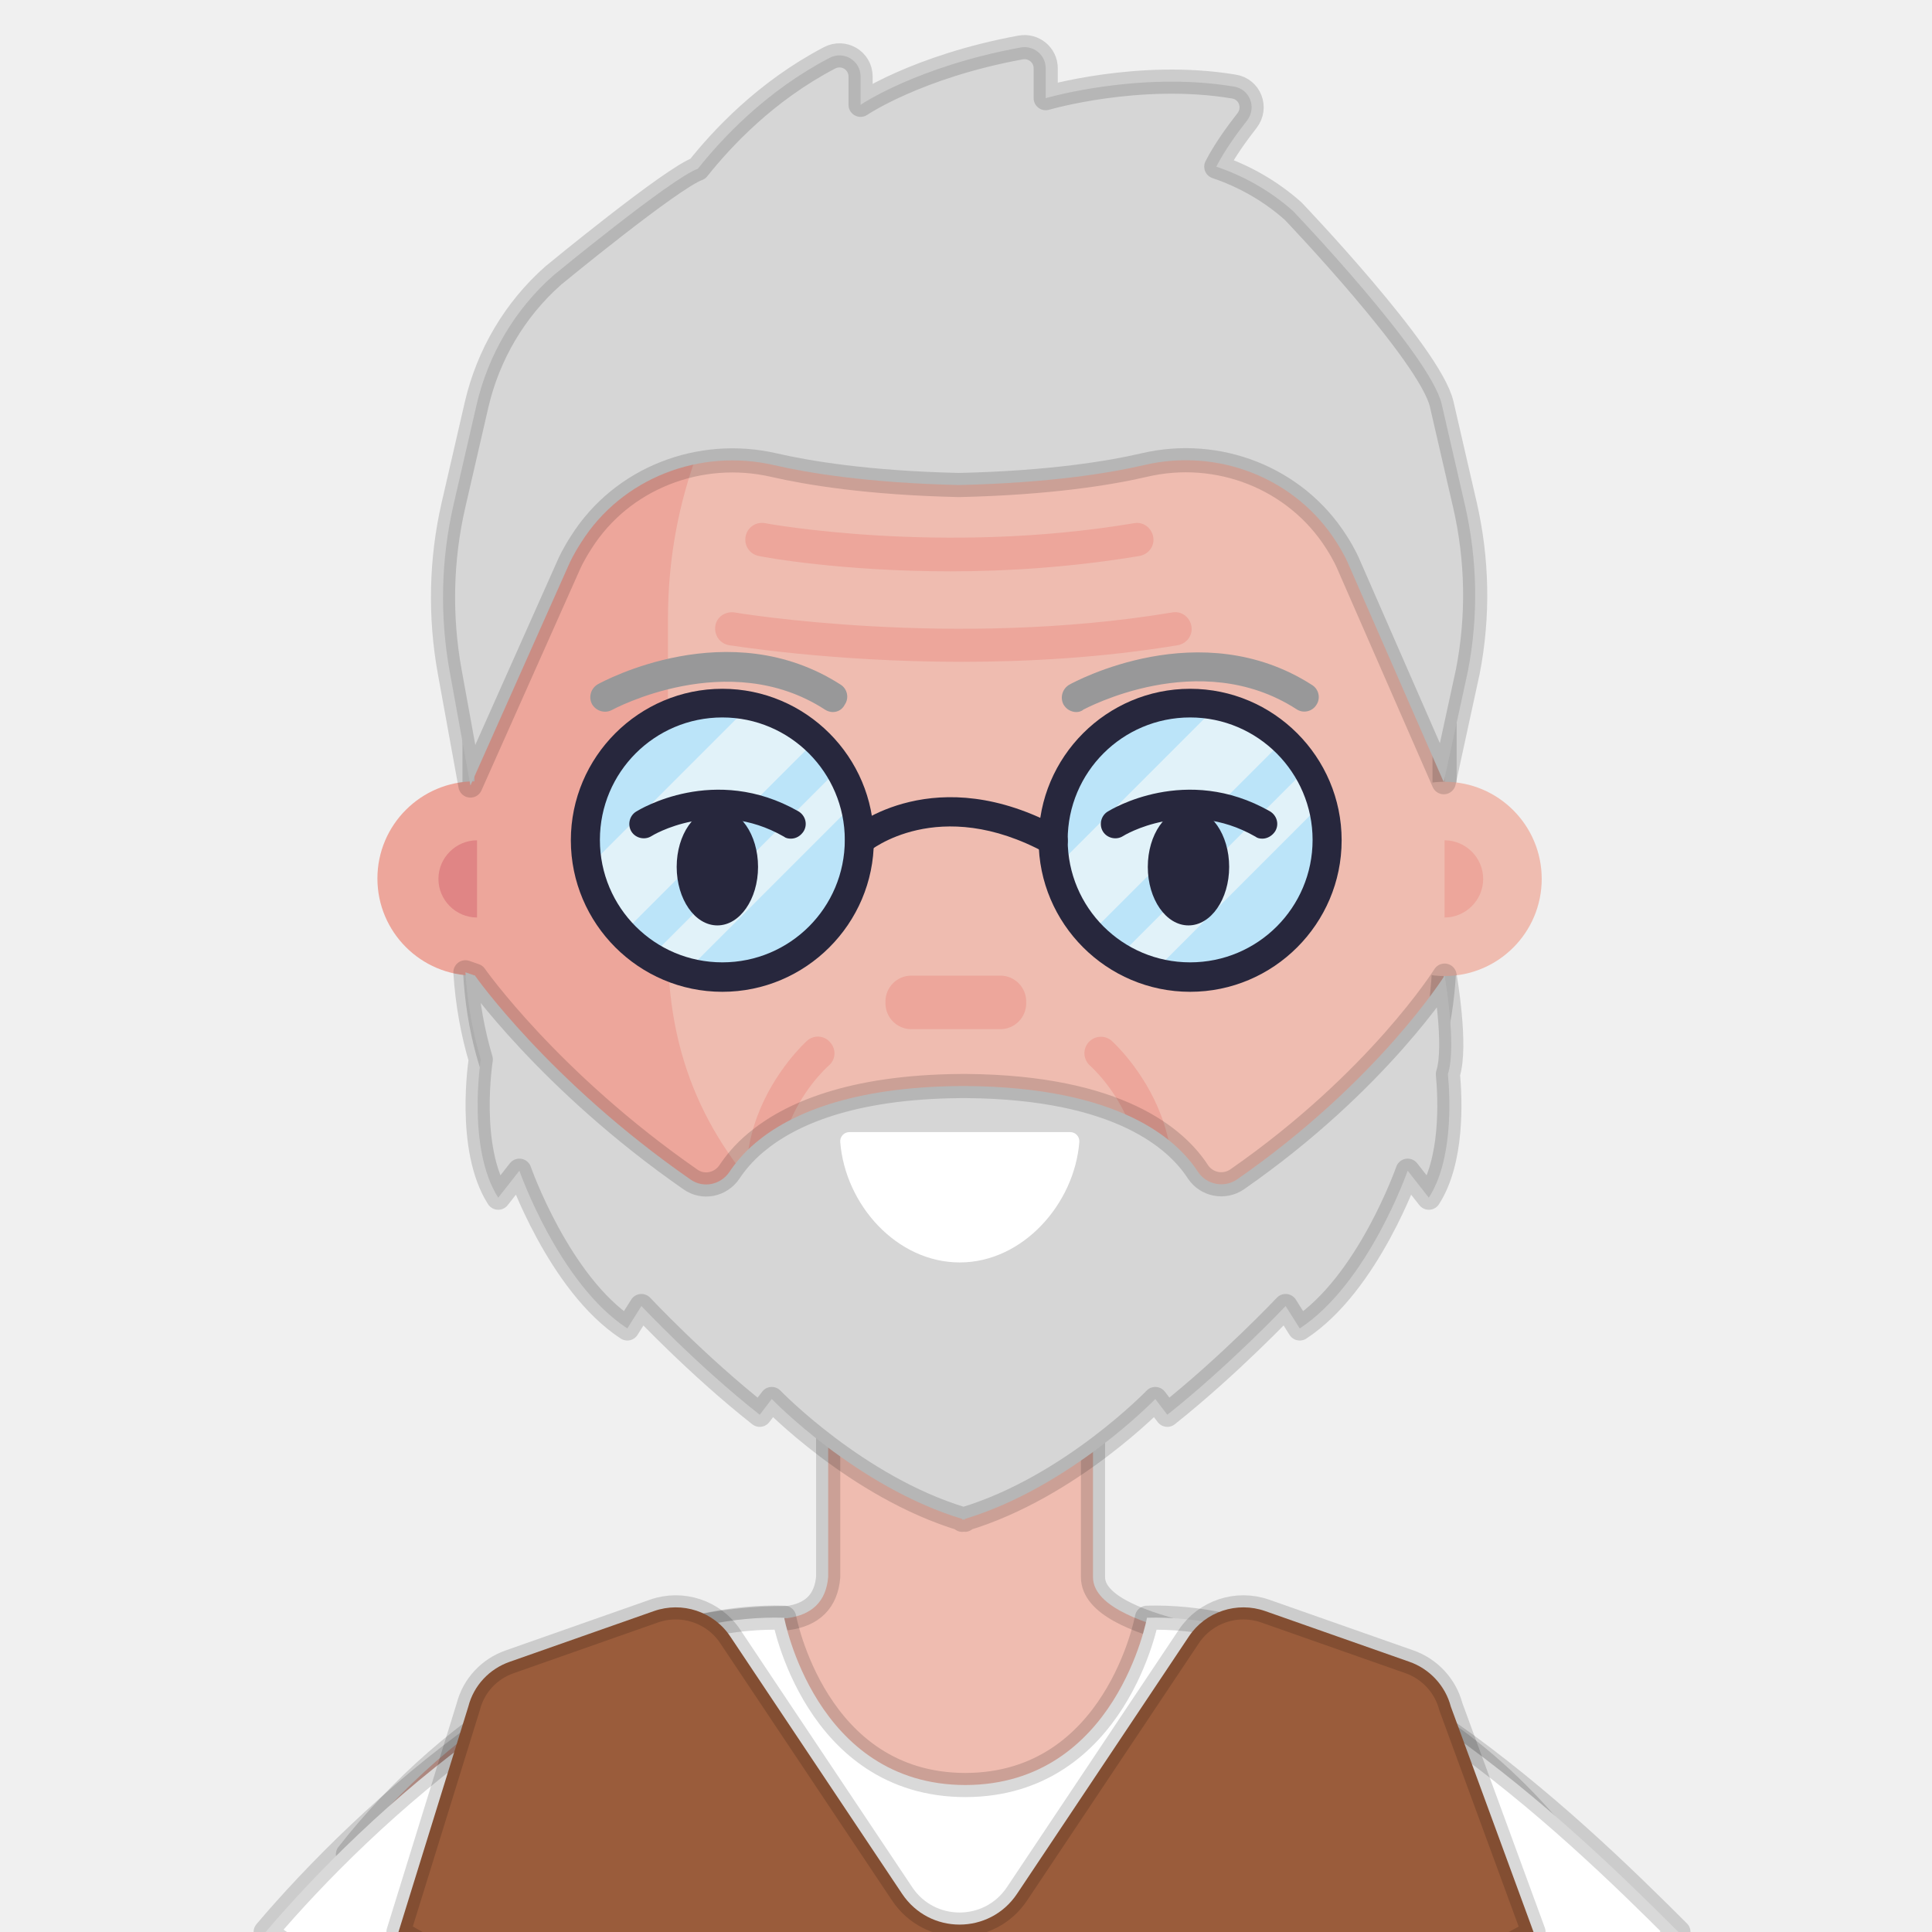
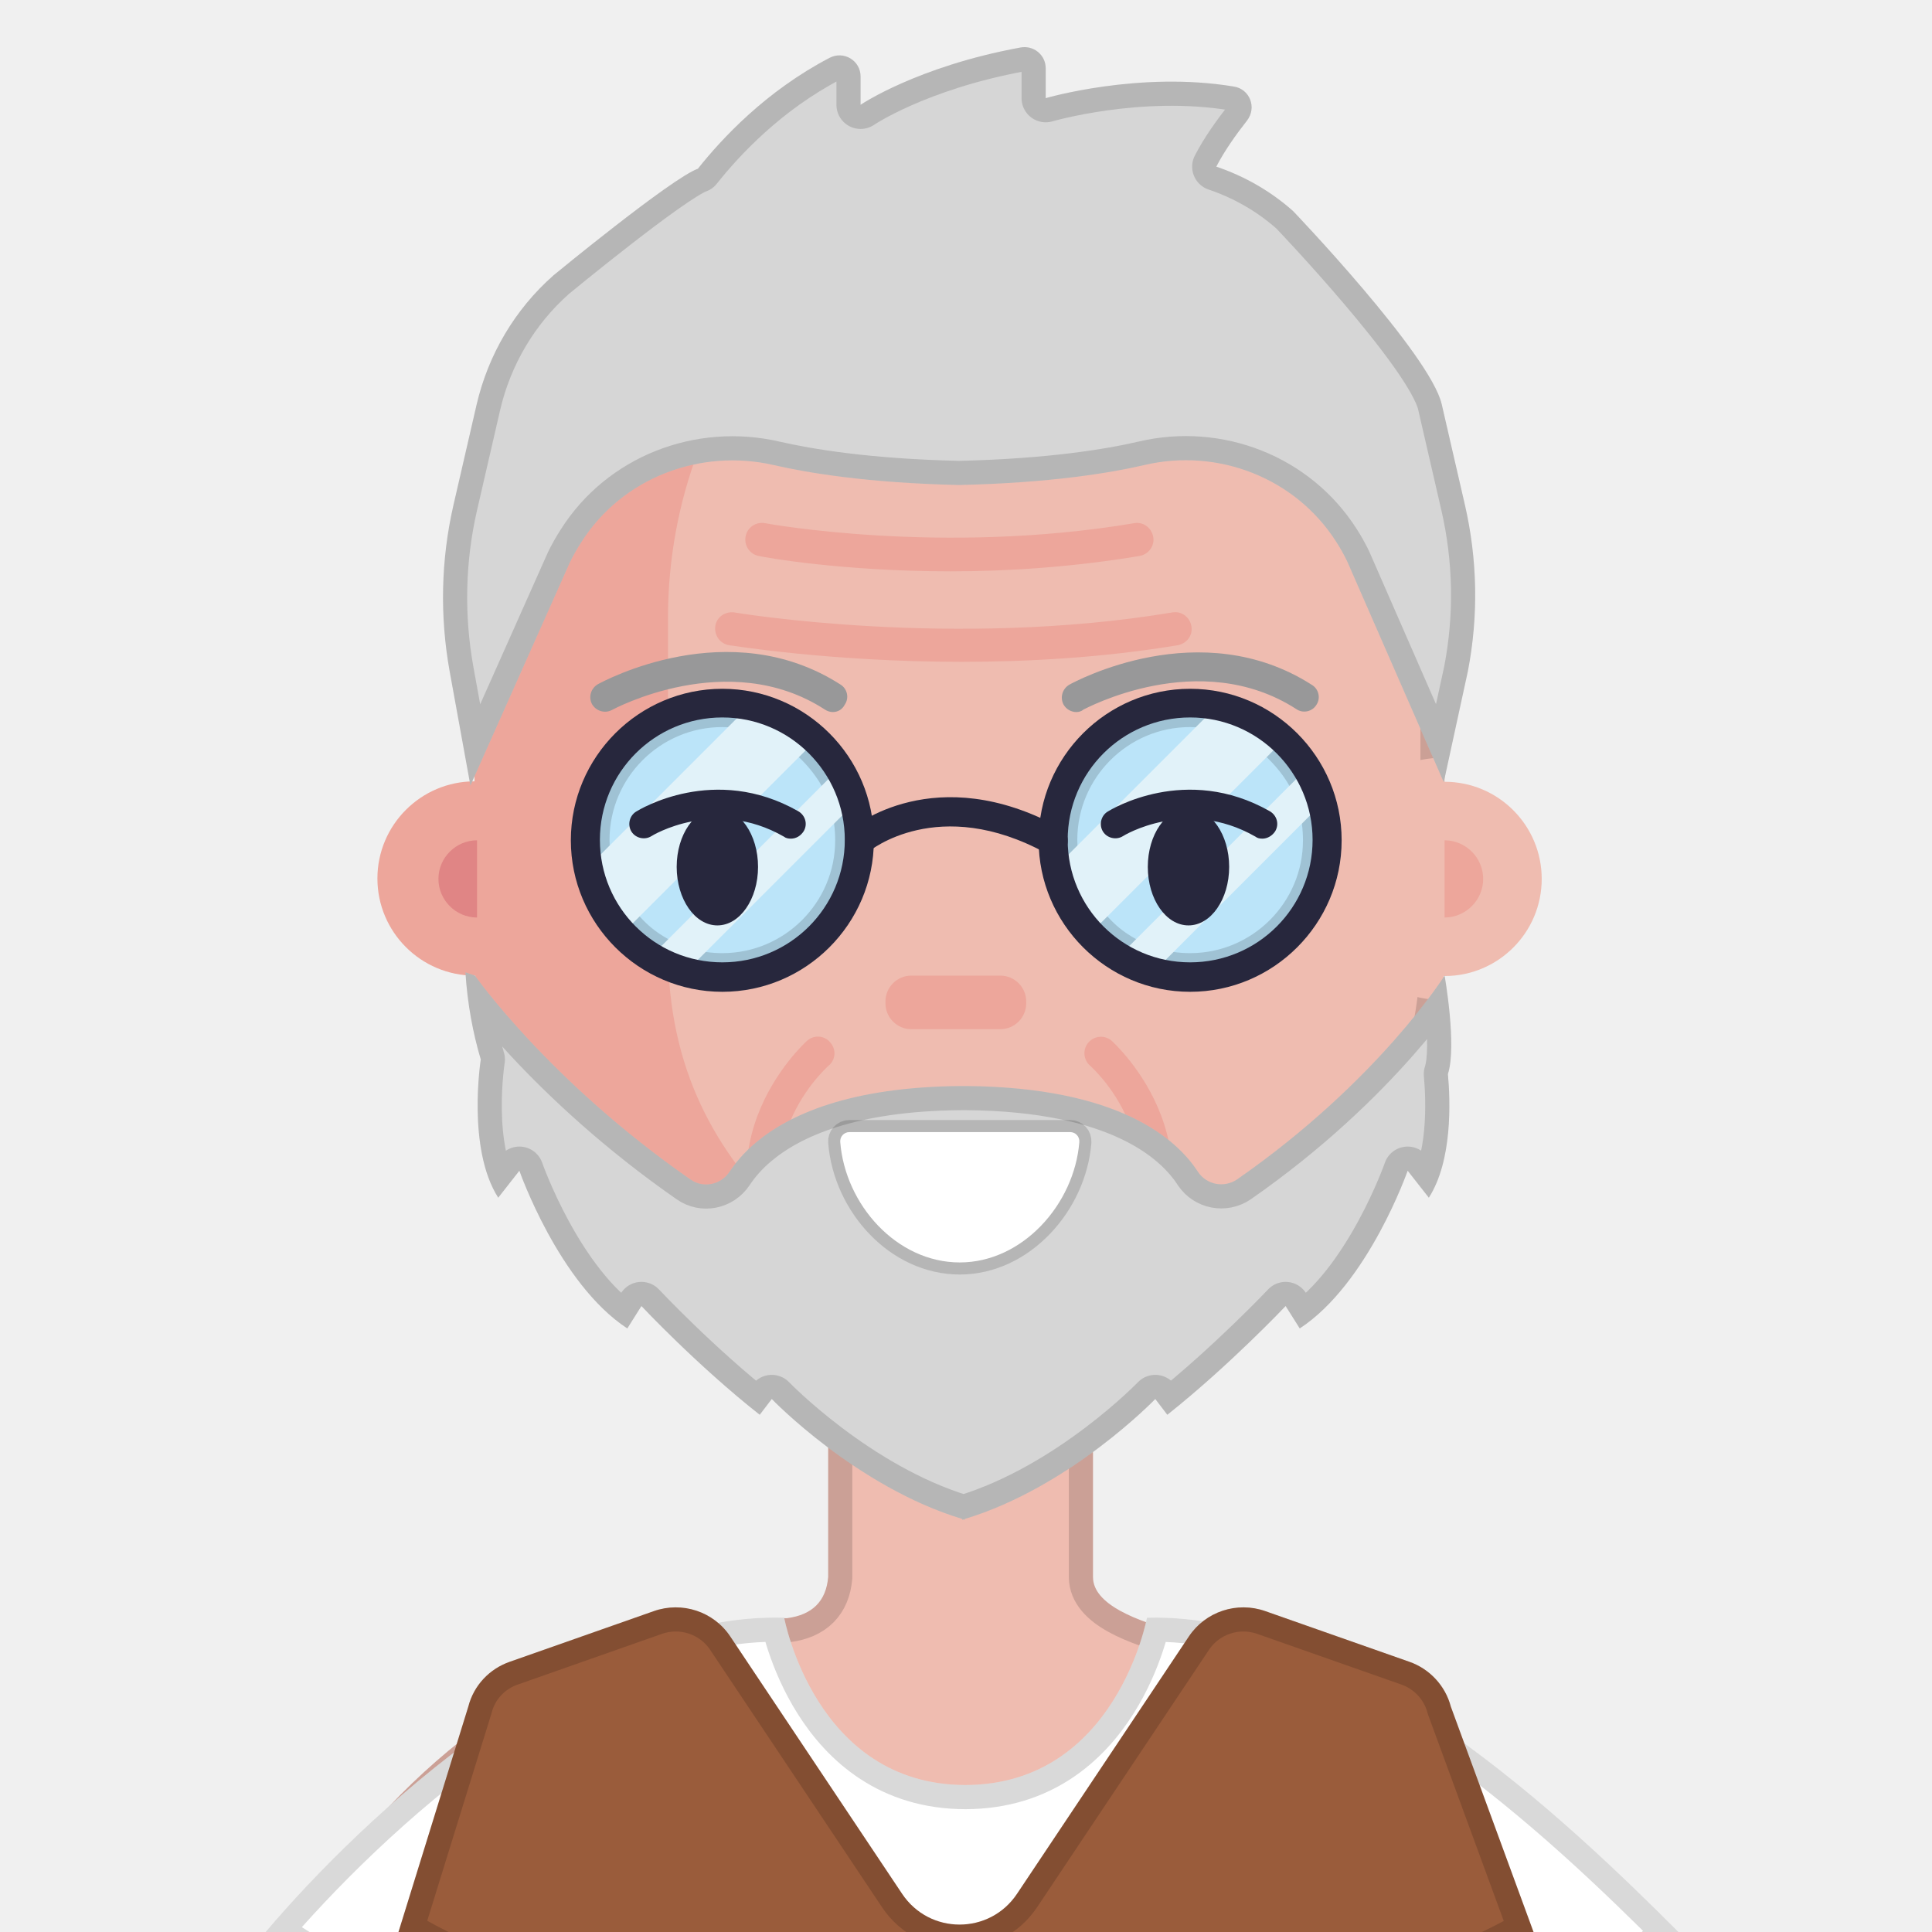
<svg xmlns="http://www.w3.org/2000/svg" id="Layer_1" viewBox="0 0 160 160">
  <defs>
    <style>.cls-1{fill:#d6d6d6;}.cls-2{fill:#989899;}.cls-3{fill:#fff;}.cls-4{fill:#9a5c3b;}.cls-5{fill:#bbe4f9;}.cls-6{fill:#e1f2f9;}.cls-7{fill:#efbcb0;}.cls-8{fill:#eda69b;}.cls-9{fill:#e08585;}.cls-10{fill:#27273d;}</style>
  </defs>
  <g id="Avatars">
    <g id="Artboard">
      <g id="Men">
        <g id="Old-People-Avatar_31">
-           <path id="Path" class="cls-7" d="M130.497,154.084c-1.925,1.375-3.919,2.647-5.947,3.85-10.897,6.394-23.306,10.553-36.541,11.722h-15.984c-13.612-1.238-26.366-5.569-37.469-12.306-1.959-1.169-3.884-2.441-5.741-3.781,8.594-10.966,21.931-19.559,36.162-19.559h.206c2.097-.275,3.231-1.409,3.403-3.403v-18.631h21.931v18.631c0,4.469,13.991,5.637,17.05,6.737,9.659,3.403,16.775,8.662,22.928,16.741Z" stroke="#000" stroke-opacity="0.15" stroke-width="2" stroke-linejoin="round" />
-           <path id="Path-2" class="cls-7" d="M119.634,51.2v27.328c0,20.384-16.225,26.916-28.05,37.262-7.047,6.153-17.188,6.153-24.234,0-11.825-10.347-28.05-16.878-28.05-37.262v-27.328c0-20.556,15.709-37.228,35.062-37.228h10.175c19.388,0,35.097,16.672,35.097,37.228Z" stroke="#000" stroke-opacity="0.15" stroke-width="2" stroke-linejoin="round" />
-           <path id="Path-3" class="cls-8" d="M55.319,78.528v-27.328c0-19.525,14.128-35.509,32.141-37.091-.963-.103-1.925-.138-2.922-.138h-10.175c-19.388,0-35.063,16.672-35.063,37.228v13.509c-4.434,0-8.044,3.609-8.044,8.044s3.609,8.044,8.044,8.044h.069c1.169,18.597,16.603,25.025,27.947,34.994,5.775,5.053,13.612,5.981,20.144,2.75-1.444-.722-2.819-1.616-4.125-2.75-11.791-10.347-28.016-16.878-28.016-37.262Z" />
-           <circle id="Oval" class="cls-7" cx="119.634" cy="72.787" r="8.044" />
-           <path class="cls-2" d="M68.966,58.969c-.206,0-.447-.069-.653-.206-8.009-5.191-17.566,0-17.634.034-.584.309-1.306.103-1.65-.481-.309-.584-.103-1.306.481-1.65.447-.241,10.863-5.912,20.109.034.55.344.722,1.1.344,1.65-.206.412-.584.619-.997.619Z" />
-           <path class="cls-2" d="M89.144,58.969c-.412,0-.825-.206-1.066-.619-.309-.584-.103-1.306.481-1.65.447-.241,10.863-5.912,20.109.034.55.344.722,1.1.344,1.65-.344.55-1.1.722-1.65.344-8.044-5.191-17.531,0-17.634.034-.206.172-.412.206-.584.206Z" />
-           <path id="Path-4" class="cls-8" d="M82.853,85.231h-7.391c-1.169,0-2.131-.963-2.131-2.131v-.172c0-1.169.963-2.131,2.131-2.131h7.391c1.169,0,2.131.963,2.131,2.131v.172c0,1.169-.963,2.131-2.131,2.131Z" />
+           <g fill="#efbcb0">
+             <path d="M130.497,154.084c-1.925,1.375-3.919,2.647-5.947,3.85-10.897,6.394-23.306,10.553-36.541,11.722h-15.984c-13.612-1.238-26.366-5.569-37.469-12.306-1.959-1.169-3.884-2.441-5.741-3.781,8.594-10.966,21.931-19.559,36.162-19.559h.206c2.097-.275,3.231-1.409,3.403-3.403v-18.631h21.931v18.631c0,4.469,13.991,5.637,17.05,6.737,9.659,3.403,16.775,8.662,22.928,16.741Z" id="ab0" />
+           </g>
+           <mask id="am0" maskUnits="userSpaceOnUse" x="0" y="0" width="160" height="160">
+             <use href="#ab0" fill="#fff" />
+           </mask>
+           <use href="#ab0" fill="none" stroke="#000" stroke-opacity="0.15" stroke-width="4" stroke-linejoin="round" mask="url(#am0)" />
+           <g fill="#efbcb0">
+             <path d="M119.634,51.2v27.328c0,20.384-16.225,26.916-28.05,37.262-7.047,6.153-17.188,6.153-24.234,0-11.825-10.347-28.05-16.878-28.05-37.262v-27.328c0-20.556,15.709-37.228,35.062-37.228h10.175c19.388,0,35.097,16.672,35.097,37.228Z" id="ab1" />
+           </g>
+           <mask id="am1" maskUnits="userSpaceOnUse" x="0" y="0" width="160" height="160">
+             <use href="#ab1" fill="#fff" />
+             <use href="#ab2" fill="#000" stroke="#000" stroke-width="4" stroke-linejoin="round" />
+             <use href="#ab3" fill="#000" stroke="#000" stroke-width="4" stroke-linejoin="round" />
+             <use href="#ab6" fill="#000" stroke="#000" stroke-width="4" stroke-linejoin="round" />
+             <use href="#ab9" fill="#000" stroke="#000" stroke-width="4" stroke-linejoin="round" />
+             <use href="#ab10" fill="#000" stroke="#000" stroke-width="4" stroke-linejoin="round" />
+             <use href="#ab26" fill="#000" stroke="#000" stroke-width="4" stroke-linejoin="round" />
+             <use href="#ab27" fill="#000" stroke="#000" stroke-width="4" stroke-linejoin="round" />
+           </mask>
+           <use href="#ab1" fill="none" stroke="#000" stroke-opacity="0.15" stroke-width="4" stroke-linejoin="round" mask="url(#am1)" />
+           <g fill="#eda69b">
+             <path d="M55.319,78.528v-27.328c0-19.525,14.128-35.509,32.141-37.091-.963-.103-1.925-.138-2.922-.138h-10.175c-19.388,0-35.063,16.672-35.063,37.228v13.509c-4.434,0-8.044,3.609-8.044,8.044s3.609,8.044,8.044,8.044h.069c1.169,18.597,16.603,25.025,27.947,34.994,5.775,5.053,13.612,5.981,20.144,2.75-1.444-.722-2.819-1.616-4.125-2.75-11.791-10.347-28.016-16.878-28.016-37.262Z" id="ab2" />
+           </g>
+           <g fill="#efbcb0">
+             <circle cx="119.634" cy="72.787" r="8.044" id="ab3" />
+           </g>
+           <g fill="#989899">
+             <path d="M68.966,58.969c-.206,0-.447-.069-.653-.206-8.009-5.191-17.566,0-17.634.034-.584.309-1.306.103-1.65-.481-.309-.584-.103-1.306.481-1.65.447-.241,10.863-5.912,20.109.034.55.344.722,1.1.344,1.65-.206.412-.584.619-.997.619Z" id="ab4" />
+           </g>
+           <g fill="#989899">
+             <path d="M89.144,58.969c-.412,0-.825-.206-1.066-.619-.309-.584-.103-1.306.481-1.65.447-.241,10.863-5.912,20.109.034.55.344.722,1.1.344,1.65-.344.55-1.1.722-1.65.344-8.044-5.191-17.531,0-17.634.034-.206.172-.412.206-.584.206Z" id="ab5" />
+           </g>
+           <g fill="#eda69b">
+             <path d="M82.853,85.231h-7.391c-1.169,0-2.131-.963-2.131-2.131v-.172c0-1.169.963-2.131,2.131-2.131h7.391c1.169,0,2.131.963,2.131,2.131v.172c0,1.169-.963,2.131-2.131,2.131Z" id="ab6" />
+           </g>
          <path id="Path-5" class="cls-9" d="M39.506,69.591c-1.753,0-3.197,1.444-3.197,3.197s1.444,3.197,3.197,3.197v-6.394Z" />
          <path id="Path-6" class="cls-8" d="M119.634,75.984c1.753,0,3.197-1.444,3.197-3.197s-1.444-3.197-3.197-3.197v6.394Z" />
-           <path class="cls-8" d="M79.622,54.809c-10.931,0-19.113-1.375-19.25-1.375-.756-.138-1.238-.825-1.134-1.581.103-.756.825-1.238,1.581-1.134.172.034,18.15,3.025,36.266,0,.756-.138,1.444.378,1.581,1.134.138.756-.378,1.444-1.134,1.581-6.188,1.031-12.409,1.375-17.909,1.375Z" />
-           <path class="cls-8" d="M78.763,47.316c-9.075,0-15.503-1.169-15.916-1.272-.756-.138-1.238-.859-1.1-1.616.138-.756.859-1.238,1.616-1.1.138.034,14.644,2.681,30.559,0,.756-.138,1.444.378,1.581,1.134.137.756-.378,1.444-1.134,1.581-5.569.928-10.931,1.272-15.606,1.272Z" />
-           <path id="Path-7" class="cls-5" d="M71.166,69.591c0,6.256-5.088,11.344-11.344,11.344-1.066,0-2.062-.137-3.025-.412-1.031-.275-1.994-.722-2.888-1.272-.859-.516-1.65-1.169-2.337-1.925-1.409-1.512-2.406-3.403-2.853-5.5-.138-.722-.241-1.478-.241-2.269,0-6.256,5.088-11.344,11.344-11.344.756,0,1.512.069,2.269.241,2.097.412,3.987,1.444,5.5,2.853.722.688,1.375,1.478,1.925,2.337.55.894.997,1.856,1.272,2.888.241.963.378,1.994.378,3.059Z" stroke="#000" stroke-opacity="0.15" stroke-width="2" stroke-linejoin="round" />
-           <path id="Path-8" class="cls-6" d="M67.591,61.272l-16.053,16.053c-1.409-1.513-2.406-3.403-2.853-5.5l13.372-13.372c2.131.412,4.022,1.409,5.534,2.819Z" />
-           <path id="Path-9" class="cls-6" d="M70.753,66.531l-13.991,13.991c-1.031-.275-1.994-.722-2.888-1.272l15.606-15.606c.55.894.997,1.856,1.272,2.888Z" />
+           <g fill="#eda69b">
+             <path d="M79.622,54.809c-10.931,0-19.113-1.375-19.25-1.375-.756-.138-1.238-.825-1.134-1.581.103-.756.825-1.238,1.581-1.134.172.034,18.15,3.025,36.266,0,.756-.138,1.444.378,1.581,1.134.138.756-.378,1.444-1.134,1.581-6.188,1.031-12.409,1.375-17.909,1.375Z" id="ab9" />
+           </g>
+           <g fill="#eda69b">
+             <path d="M78.763,47.316c-9.075,0-15.503-1.169-15.916-1.272-.756-.138-1.238-.859-1.1-1.616.138-.756.859-1.238,1.616-1.1.138.034,14.644,2.681,30.559,0,.756-.138,1.444.378,1.581,1.134.137.756-.378,1.444-1.134,1.581-5.569.928-10.931,1.272-15.606,1.272Z" id="ab10" />
+           </g>
+           <g fill="#bbe4f9">
+             <path d="M71.166,69.591c0,6.256-5.088,11.344-11.344,11.344-1.066,0-2.062-.137-3.025-.412-1.031-.275-1.994-.722-2.888-1.272-.859-.516-1.65-1.169-2.337-1.925-1.409-1.512-2.406-3.403-2.853-5.5-.138-.722-.241-1.478-.241-2.269,0-6.256,5.088-11.344,11.344-11.344.756,0,1.512.069,2.269.241,2.097.412,3.987,1.444,5.5,2.853.722.688,1.375,1.478,1.925,2.337.55.894.997,1.856,1.272,2.888.241.963.378,1.994.378,3.059Z" id="ab11" />
+           </g>
+           <mask id="am11" maskUnits="userSpaceOnUse" x="0" y="0" width="160" height="160">
+             <use href="#ab11" fill="#fff" />
+           </mask>
+           <use href="#ab11" fill="none" stroke="#000" stroke-opacity="0.15" stroke-width="4" stroke-linejoin="round" mask="url(#am11)" />
+           <g fill="#e1f2f9">
+             <path d="M67.591,61.272l-16.053,16.053c-1.409-1.513-2.406-3.403-2.853-5.5l13.372-13.372c2.131.412,4.022,1.409,5.534,2.819Z" id="ab12" />
+           </g>
+           <g fill="#e1f2f9">
+             <path d="M70.753,66.531l-13.991,13.991c-1.031-.275-1.994-.722-2.888-1.272l15.606-15.606c.55.894.997,1.856,1.272,2.888Z" id="ab13" />
+           </g>
          <path class="cls-10" d="M59.822,82.137c-6.909,0-12.547-5.638-12.547-12.547s5.638-12.547,12.547-12.547,12.547,5.638,12.547,12.547-5.638,12.547-12.547,12.547ZM59.822,59.416c-5.603,0-10.141,4.537-10.141,10.141s4.537,10.141,10.141,10.141,10.141-4.537,10.141-10.141c0-5.569-4.537-10.141-10.141-10.141Z" />
-           <path id="Path-10" class="cls-5" d="M109.906,69.591c0,6.256-5.088,11.344-11.344,11.344-1.066,0-2.062-.137-3.025-.412-1.031-.275-1.994-.722-2.888-1.272-.859-.516-1.65-1.169-2.337-1.925-1.409-1.512-2.406-3.403-2.853-5.5-.138-.722-.241-1.478-.241-2.269,0-6.256,5.088-11.344,11.344-11.344.756,0,1.512.069,2.269.241,2.097.412,3.987,1.444,5.5,2.853.722.688,1.375,1.478,1.925,2.337.55.894.997,1.856,1.272,2.888.241.963.378,1.994.378,3.059Z" stroke="#000" stroke-opacity="0.15" stroke-width="2" stroke-linejoin="round" />
-           <path id="Path-11" class="cls-6" d="M106.331,61.272l-16.053,16.053c-1.409-1.513-2.406-3.403-2.853-5.5l13.372-13.372c2.131.412,4.022,1.409,5.534,2.819Z" />
-           <path id="Path-12" class="cls-6" d="M109.494,66.531l-13.991,13.991c-1.031-.275-1.994-.722-2.888-1.272l15.606-15.606c.55.894.997,1.856,1.272,2.888Z" />
+           <g fill="#bbe4f9">
+             <path d="M109.906,69.591c0,6.256-5.088,11.344-11.344,11.344-1.066,0-2.062-.137-3.025-.412-1.031-.275-1.994-.722-2.888-1.272-.859-.516-1.65-1.169-2.337-1.925-1.409-1.512-2.406-3.403-2.853-5.5-.138-.722-.241-1.478-.241-2.269,0-6.256,5.088-11.344,11.344-11.344.756,0,1.512.069,2.269.241,2.097.412,3.987,1.444,5.5,2.853.722.688,1.375,1.478,1.925,2.337.55.894.997,1.856,1.272,2.888.241.963.378,1.994.378,3.059Z" id="ab15" />
+           </g>
+           <mask id="am15" maskUnits="userSpaceOnUse" x="0" y="0" width="160" height="160">
+             <use href="#ab15" fill="#fff" />
+           </mask>
+           <use href="#ab15" fill="none" stroke="#000" stroke-opacity="0.15" stroke-width="4" stroke-linejoin="round" mask="url(#am15)" />
+           <g fill="#e1f2f9">
+             <path d="M106.331,61.272l-16.053,16.053c-1.409-1.513-2.406-3.403-2.853-5.5l13.372-13.372c2.131.412,4.022,1.409,5.534,2.819Z" id="ab16" />
+           </g>
+           <g fill="#e1f2f9">
+             <path d="M109.494,66.531l-13.991,13.991c-1.031-.275-1.994-.722-2.888-1.272l15.606-15.606c.55.894.997,1.856,1.272,2.888Z" id="ab17" />
+           </g>
          <path class="cls-10" d="M98.562,82.137c-6.909,0-12.547-5.638-12.547-12.547s5.638-12.547,12.547-12.547,12.547,5.638,12.547,12.547-5.638,12.547-12.547,12.547ZM98.562,59.416c-5.603,0-10.141,4.537-10.141,10.141s4.537,10.141,10.141,10.141,10.141-4.537,10.141-10.141c0-5.569-4.537-10.141-10.141-10.141Z" />
          <path class="cls-10" d="M87.219,70.794c-.206,0-.378-.034-.584-.138-8.938-4.881-14.644-.172-14.678-.138-.516.412-1.272.378-1.684-.138-.412-.516-.378-1.272.138-1.684.275-.241,7.047-5.809,17.394-.138.584.309.791,1.066.481,1.616-.241.378-.653.619-1.066.619Z" />
          <ellipse id="Oval-2" class="cls-10" cx="59.409" cy="71.791" rx="3.369" ry="4.847" />
          <ellipse id="Oval-3" class="cls-10" cx="98.425" cy="71.791" rx="3.369" ry="4.847" />
          <path class="cls-10" d="M65.494,69.453c-.206,0-.412-.034-.584-.172-5.706-3.266-10.931-.069-10.966-.034-.55.344-1.306.172-1.65-.378-.344-.55-.172-1.306.378-1.65.275-.172,6.497-3.987,13.441-.034.584.344.791,1.066.447,1.65-.241.378-.619.619-1.066.619Z" />
          <path class="cls-10" d="M104.544,69.453c-.206,0-.412-.034-.584-.172-5.706-3.266-10.931-.069-10.966-.034-.55.344-1.306.172-1.65-.378-.344-.55-.172-1.306.378-1.65.275-.172,6.497-3.987,13.441-.034.584.344.791,1.066.447,1.65-.241.378-.653.619-1.066.619Z" />
-           <path id="Path-13" class="cls-3" d="M139,160c-2.475,1.856-11.319,11.419-14,13-10.897,6.394-23.791-4.547-37.025-3.378h-15.984c-13.612-1.237-25.887,5.116-36.991-1.622-2.337-1.409-10.8-6.384-13-8,8.009-9.453,26.1-26.541,42.944-26.025,0,0,2.544,13.853,15.022,13.853,12.478-.034,15.022-13.853,15.022-13.853,16.878-.481,35.012,17.025,44.012,26.025Z" stroke="#000" stroke-opacity="0.15" stroke-width="2" stroke-linejoin="round" />
-           <path id="Path-14" class="cls-1" d="M121.319,41.816l-1.925-8.353c-.963-4.125-12.306-15.984-12.306-15.984-1.856-1.65-4.022-2.888-6.359-3.678.688-1.341,1.684-2.716,2.544-3.816.825-1.066.241-2.612-1.1-2.819-7.838-1.306-15.572.963-15.572.963v-2.475c0-1.1-.997-1.925-2.097-1.719-8.594,1.581-13.234,4.744-13.234,4.744v-2.337c0-1.341-1.409-2.166-2.578-1.547-5.259,2.75-8.903,6.669-10.897,9.178-2.2.791-11.963,8.834-11.963,8.834-3.197,2.819-5.397,6.566-6.359,10.691l-1.925,8.353c-1.031,4.503-1.134,9.178-.309,13.75l1.719,9.453,8.181-18.356s.309-.722.997-1.787c3.369-5.328,9.831-7.803,15.95-6.394,2.853.653,7.769,1.478,15.331,1.65,7.562-.172,12.512-.997,15.331-1.65,6.119-1.444,12.547,1.066,15.916,6.359.688,1.066.997,1.822.997,1.822l7.906,18.081,1.994-9.178c.894-4.606.791-9.281-.241-13.784Z" stroke="#000" stroke-opacity="0.15" stroke-width="2" stroke-linejoin="round" />
-           <path class="cls-8" d="M66.869,108.022c-.412,0-.791-.172-1.066-.516-9.488-11.894.928-21.209,1.031-21.312.584-.516,1.444-.447,1.925.138.516.584.447,1.444-.138,1.925h0c-.344.309-8.525,7.734-.688,17.531.481.584.378,1.444-.206,1.925-.241.206-.55.309-.859.309Z" />
-           <path class="cls-8" d="M92.031,108.022c-.309,0-.619-.103-.859-.309-.584-.481-.688-1.341-.206-1.925,7.803-9.797-.344-17.222-.688-17.531-.584-.516-.619-1.375-.138-1.925.516-.584,1.375-.619,1.925-.138.103.103,10.519,9.419,1.031,21.312-.241.344-.653.516-1.066.516Z" />
-           <path id="Path-15" class="cls-1" d="M119.634,80.797s-5.466,8.731-17.187,16.878c-1.066.722-2.509.447-3.231-.619-1.753-2.716-6.531-7.012-19.181-7.116h-.447c-9.213.069-14.231,2.372-16.981,4.675-1.031.859-1.719,1.719-2.2,2.441-.722,1.066-2.166,1.375-3.231.619-11.722-8.147-17.841-16.878-17.841-16.878l-.791-.275c.172,2.647.619,5.019,1.272,7.219h0s-1.169,7.356,1.444,11.447l1.753-2.234s3.266,9.35,8.938,13.062l1.169-1.856s4.606,4.916,9.797,9.006l.997-1.306s7.012,7.287,15.778,9.934v.069c.034,0,.069-.034.103-.034s.069.034.103.034v-.069c8.766-2.647,15.778-9.934,15.778-9.934l.997,1.306c5.191-4.125,9.797-9.006,9.797-9.006l1.169,1.856c5.672-3.712,8.938-13.062,8.938-13.062l1.753,2.234c1.959-3.059,1.787-7.975,1.581-10.244.756-2.337-.275-8.147-.275-8.147Z" stroke="#000" stroke-opacity="0.15" stroke-width="2" stroke-linejoin="round" />
-           <path id="Path-16" class="cls-3" d="M70.341,93.756c-.447,0-.791.378-.756.825.412,5.191,4.675,9.969,9.9,9.969h0c5.191,0,9.487-4.812,9.9-9.969.034-.447-.309-.825-.756-.825h-18.287Z" />
-           <path id="Path-17" class="cls-4" d="M127,160c-10.897,6.394-25.791,8.453-39.025,9.622h-15.984c-13.612-1.237-27.887-2.884-38.991-9.622l5.784-18.669c.447-1.753,1.753-3.128,3.438-3.712l11.928-4.194c2.337-.825,4.95.034,6.325,2.097l14.231,21.312c2.269,3.403,7.253,3.403,9.522,0l14.231-21.312c1.375-2.062,3.988-2.922,6.325-2.097l11.928,4.194c1.684.584,2.991,1.994,3.438,3.712l6.85,18.669Z" stroke="#000" stroke-opacity="0.15" stroke-width="2" stroke-linejoin="round" />
+           <g fill="#fff">
+             <path d="M139,160c-2.475,1.856-11.319,11.419-14,13-10.897,6.394-23.791-4.547-37.025-3.378h-15.984c-13.612-1.237-25.887,5.116-36.991-1.622-2.337-1.409-10.8-6.384-13-8,8.009-9.453,26.1-26.541,42.944-26.025,0,0,2.544,13.853,15.022,13.853,12.478-.034,15.022-13.853,15.022-13.853,16.878-.481,35.012,17.025,44.012,26.025Z" id="ab24" />
+           </g>
+           <mask id="am24" maskUnits="userSpaceOnUse" x="0" y="0" width="160" height="160">
+             <use href="#ab24" fill="#fff" />
+           </mask>
+           <use href="#ab24" fill="none" stroke="#000" stroke-opacity="0.15" stroke-width="4" stroke-linejoin="round" mask="url(#am24)" />
+           <g fill="#d6d6d6">
+             <path d="M121.319,41.816l-1.925-8.353c-.963-4.125-12.306-15.984-12.306-15.984-1.856-1.65-4.022-2.888-6.359-3.678.688-1.341,1.684-2.716,2.544-3.816.825-1.066.241-2.612-1.1-2.819-7.838-1.306-15.572.963-15.572.963v-2.475c0-1.1-.997-1.925-2.097-1.719-8.594,1.581-13.234,4.744-13.234,4.744v-2.337c0-1.341-1.409-2.166-2.578-1.547-5.259,2.75-8.903,6.669-10.897,9.178-2.2.791-11.963,8.834-11.963,8.834-3.197,2.819-5.397,6.566-6.359,10.691l-1.925,8.353c-1.031,4.503-1.134,9.178-.309,13.75l1.719,9.453,8.181-18.356s.309-.722.997-1.787c3.369-5.328,9.831-7.803,15.95-6.394,2.853.653,7.769,1.478,15.331,1.65,7.562-.172,12.512-.997,15.331-1.65,6.119-1.444,12.547,1.066,15.916,6.359.688,1.066.997,1.822.997,1.822l7.906,18.081,1.994-9.178c.894-4.606.791-9.281-.241-13.784Z" id="ab25" />
+           </g>
+           <mask id="am25" maskUnits="userSpaceOnUse" x="0" y="0" width="160" height="160">
+             <use href="#ab25" fill="#fff" />
+             <use href="#ab4" fill="#000" stroke="#000" stroke-width="4" stroke-linejoin="round" />
+             <use href="#ab5" fill="#000" stroke="#000" stroke-width="4" stroke-linejoin="round" />
+             <use href="#ab12" fill="#000" stroke="#000" stroke-width="4" stroke-linejoin="round" />
+             <use href="#ab13" fill="#000" stroke="#000" stroke-width="4" stroke-linejoin="round" />
+             <use href="#ab16" fill="#000" stroke="#000" stroke-width="4" stroke-linejoin="round" />
+             <use href="#ab17" fill="#000" stroke="#000" stroke-width="4" stroke-linejoin="round" />
+           </mask>
+           <use href="#ab25" fill="none" stroke="#000" stroke-opacity="0.15" stroke-width="4" stroke-linejoin="round" mask="url(#am25)" />
+           <g fill="#eda69b">
+             <path d="M66.869,108.022c-.412,0-.791-.172-1.066-.516-9.488-11.894.928-21.209,1.031-21.312.584-.516,1.444-.447,1.925.138.516.584.447,1.444-.138,1.925h0c-.344.309-8.525,7.734-.688,17.531.481.584.378,1.444-.206,1.925-.241.206-.55.309-.859.309Z" id="ab26" />
+           </g>
+           <g fill="#eda69b">
+             <path d="M92.031,108.022c-.309,0-.619-.103-.859-.309-.584-.481-.688-1.341-.206-1.925,7.803-9.797-.344-17.222-.688-17.531-.584-.516-.619-1.375-.138-1.925.516-.584,1.375-.619,1.925-.138.103.103,10.519,9.419,1.031,21.312-.241.344-.653.516-1.066.516Z" id="ab27" />
+           </g>
+           <g fill="#d6d6d6">
+             <path d="M119.634,80.797s-5.466,8.731-17.187,16.878c-1.066.722-2.509.447-3.231-.619-1.753-2.716-6.531-7.012-19.181-7.116h-.447c-9.213.069-14.231,2.372-16.981,4.675-1.031.859-1.719,1.719-2.2,2.441-.722,1.066-2.166,1.375-3.231.619-11.722-8.147-17.841-16.878-17.841-16.878l-.791-.275c.172,2.647.619,5.019,1.272,7.219h0s-1.169,7.356,1.444,11.447l1.753-2.234s3.266,9.35,8.938,13.062l1.169-1.856s4.606,4.916,9.797,9.006l.997-1.306s7.012,7.287,15.778,9.934v.069c.034,0,.069-.034.103-.034s.069.034.103.034v-.069c8.766-2.647,15.778-9.934,15.778-9.934l.997,1.306c5.191-4.125,9.797-9.006,9.797-9.006l1.169,1.856c5.672-3.712,8.938-13.062,8.938-13.062l1.753,2.234c1.959-3.059,1.787-7.975,1.581-10.244.756-2.337-.275-8.147-.275-8.147Z" id="ab28" />
+           </g>
+           <mask id="am28" maskUnits="userSpaceOnUse" x="0" y="0" width="160" height="160">
+             <use href="#ab28" fill="#fff" />
+           </mask>
+           <use href="#ab28" fill="none" stroke="#000" stroke-opacity="0.15" stroke-width="4" stroke-linejoin="round" mask="url(#am28)" />
+           <use href="#ab29" fill="none" stroke="#000" stroke-opacity="0.15" stroke-width="2" stroke-linejoin="round" />
+           <g fill="#fff">
+             <path d="M70.341,93.756c-.447,0-.791.378-.756.825.412,5.191,4.675,9.969,9.9,9.969h0c5.191,0,9.487-4.812,9.9-9.969.034-.447-.309-.825-.756-.825h-18.287Z" id="ab29" />
+           </g>
+           <g fill="#9a5c3b">
+             <path d="M127,160c-10.897,6.394-25.791,8.453-39.025,9.622h-15.984c-13.612-1.237-27.887-2.884-38.991-9.622l5.784-18.669c.447-1.753,1.753-3.128,3.438-3.712l11.928-4.194c2.337-.825,4.95.034,6.325,2.097l14.231,21.312c2.269,3.403,7.253,3.403,9.522,0l14.231-21.312c1.375-2.062,3.988-2.922,6.325-2.097l11.928,4.194c1.684.584,2.991,1.994,3.438,3.712l6.85,18.669Z" id="ab30" />
+           </g>
+           <mask id="am30" maskUnits="userSpaceOnUse" x="0" y="0" width="160" height="160">
+             <use href="#ab30" fill="#fff" />
+           </mask>
+           <use href="#ab30" fill="none" stroke="#000" stroke-opacity="0.15" stroke-width="4" stroke-linejoin="round" mask="url(#am30)" />
        </g>
      </g>
    </g>
  </g>
</svg>
